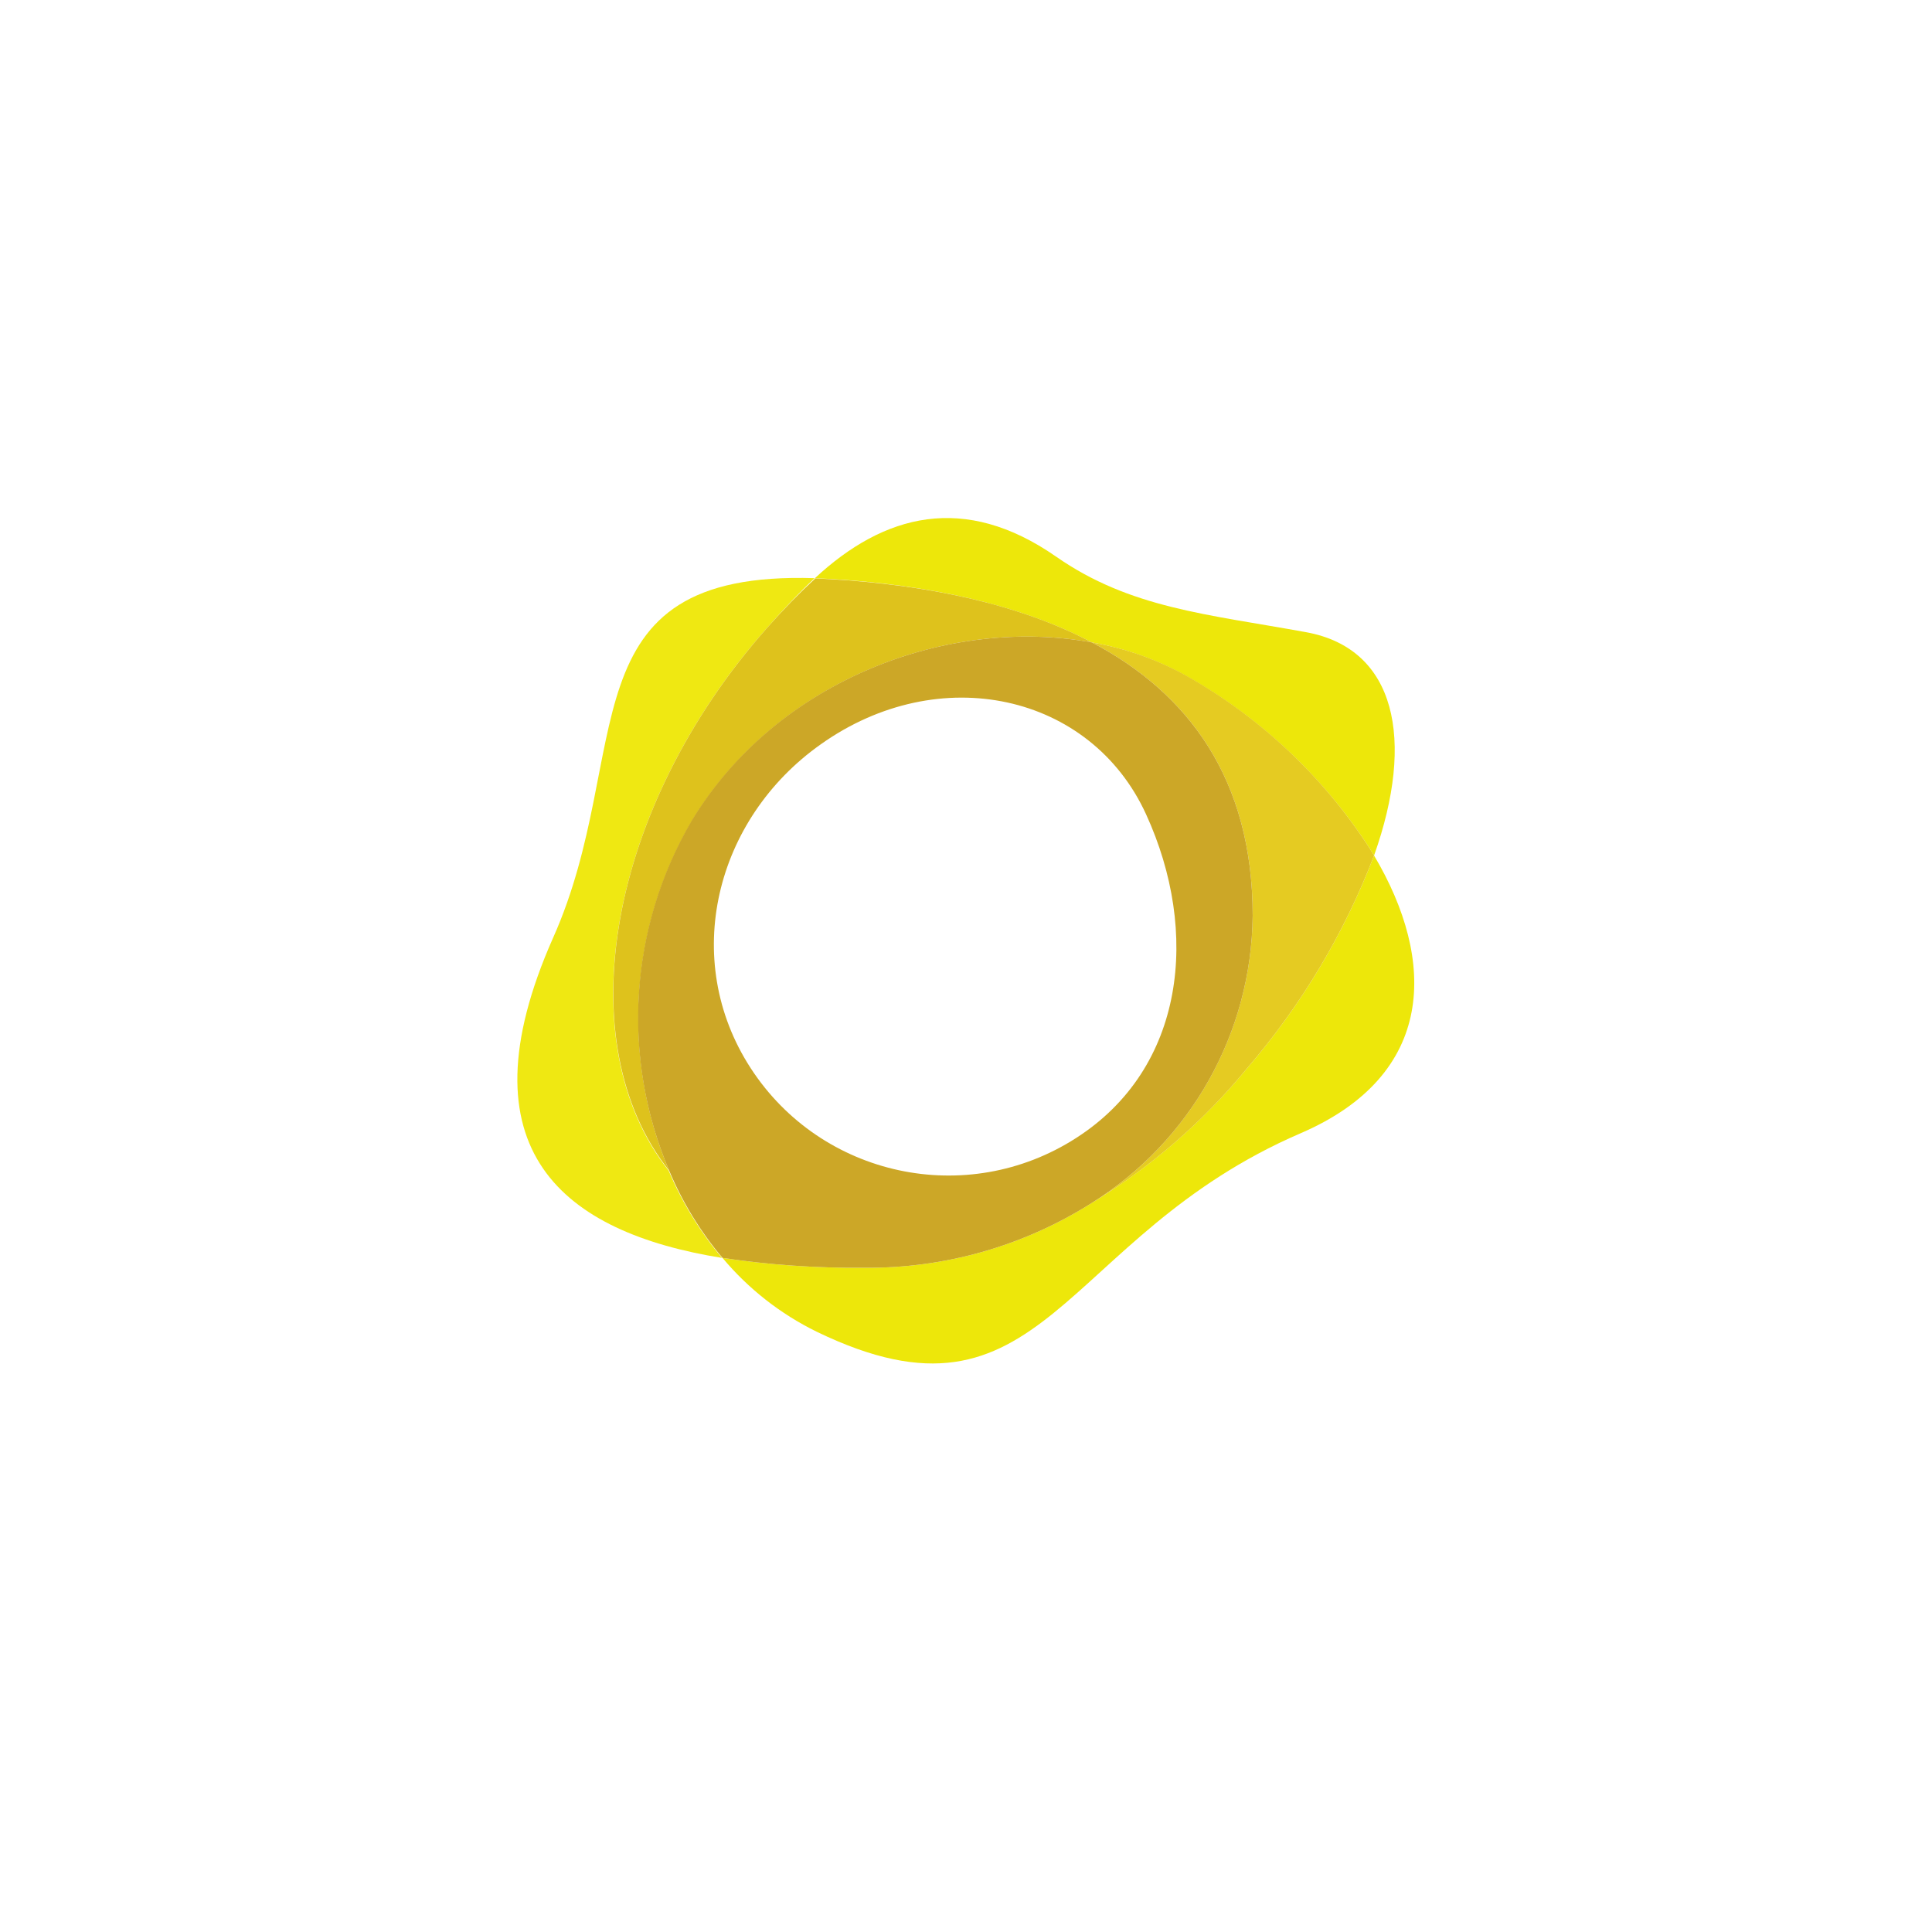
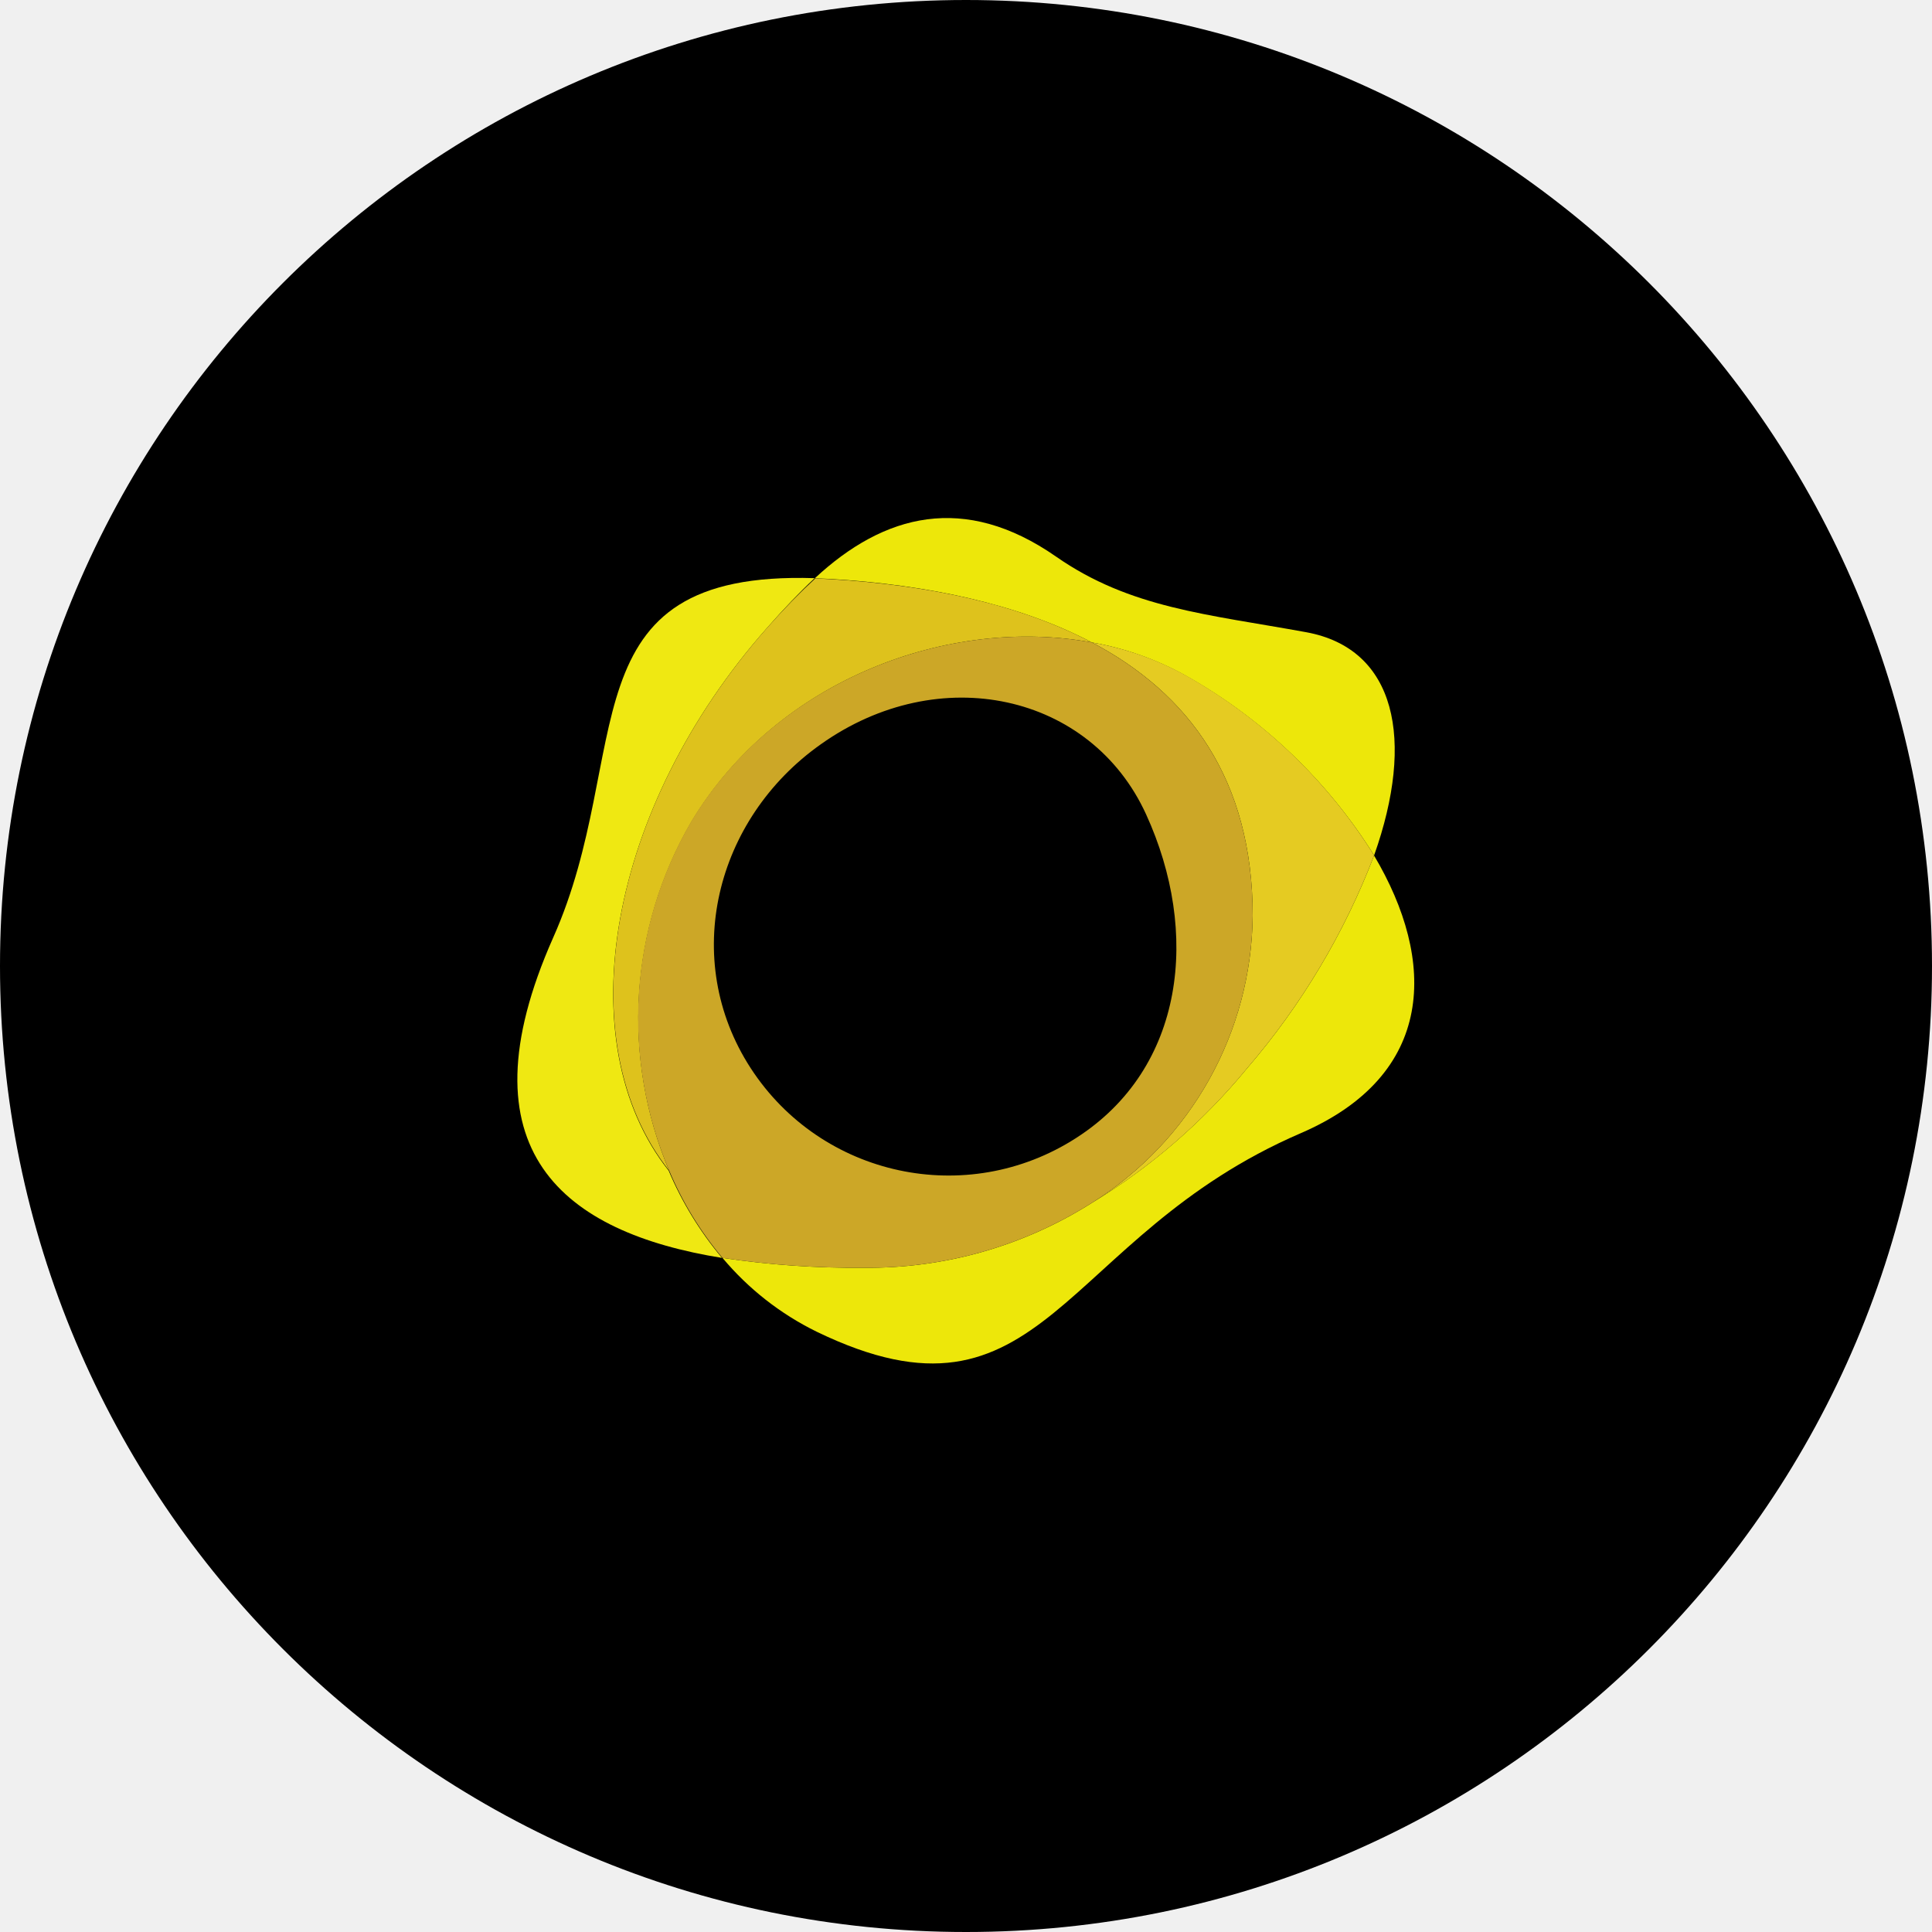
- <svg xmlns="http://www.w3.org/2000/svg" viewBox="0 0 71.98 71.98">
-   <style>
+ <svg xmlns="http://www.w3.org/2000/svg" viewBox="0 0 200 200">
+   <defs>
+     <clipPath id="c">
+       <circle cx="100" cy="100" r="100" />
+     </clipPath>
+   </defs>
+   <g clip-path="url(#c)">
+     <svg data-theme="dark" width="200" height="200" viewBox="0 0 71.98 71.98">
+       <style>
    .bg { fill: #fff; }
    @media (prefers-color-scheme: dark) {
      .bg { fill: #000; }
    }
    :root[data-theme="dark"] .bg,
    svg[data-theme="dark"] .bg { fill: #000; }
    :root[data-theme="light"] .bg,
    svg[data-theme="light"] .bg { fill: #fff; }
  </style>
-   <rect x="0" y="0" width="71.98" height="71.98" class="bg" />
-   <g transform="translate(15.12, 15.12) scale(0.58)">
-     <g transform="translate(7.198, 7.198) scale(0.8)">
-       <defs>
-         <mask id="mask" x="0" y="4.82" width="23.84" height="54.6" maskUnits="userSpaceOnUse">
-           <g id="mask-2">
-             <polygon id="path-1" points="0 4.82 23.84 4.82 23.84 59.42 0 59.42 0 4.82" style="fill:#fff;fill-rule:evenodd" />
-           </g>
-         </mask>
-       </defs>
-       <path id="Fill-1" d="M20,8.84c1.37-1.56,2.63-2.88,3.83-4-20.26-.65-14.36,14-21,28.87-7.6,17.14.9,23.67,13.56,25.71a27.56,27.56,0,0,1-4.28-7C3.94,42.09,7.25,23.26,20,8.84" style="fill:#efe812" />
-       <path id="Fill-4" d="M68.75,27.1A57.87,57.87,0,0,1,58.52,44.23,49.09,49.09,0,0,1,46.09,55a33.56,33.56,0,0,1-18.34,5.21,72.2,72.2,0,0,1-11.32-.79A23.14,23.14,0,0,0,24,65.35c18.32,8.86,19.47-7.59,38.85-15.94,10.88-4.69,10.92-13.85,5.89-22.31" style="fill:#ede70a" />
-       <path id="Fill-6" d="M46.09,10a24.07,24.07,0,0,1,7.56,2.68A42.17,42.17,0,0,1,68.75,27.1c3.3-9.3,1.76-16.6-5.45-17.92C55.36,7.73,49.16,7.26,43.2,3.1,35.86-2,29.42-.34,23.84,4.85l1.21.05c7.74.46,15.14,2,21,5.08" style="fill:#ede70a" />
-       <path id="Fill-8" d="M20,8.84C7.25,23.26,3.94,42.09,12.15,52.42a31.36,31.36,0,0,1,1.77-28C20.83,12.9,34.7,7.9,46.09,10c-5.9-3.12-13.3-4.62-21-5.08l-1.21-.06C22.64,6,21.38,7.28,20,8.84" style="fill:#dec21c" />
-       <path id="Fill-10" d="M53.65,12.66A24.07,24.07,0,0,0,46.09,10C53.85,14.08,59,21,59,31.94A27.53,27.53,0,0,1,46.09,55,48.89,48.89,0,0,0,58.52,44.23,57.87,57.87,0,0,0,68.75,27.1a42.17,42.17,0,0,0-15.1-14.44" style="fill:#e5cb22" />
-       <path id="Fill-12" d="M46.09,10C34.7,7.9,20.83,12.9,13.92,24.37a31.33,31.33,0,0,0-1.77,28.05,27.28,27.28,0,0,0,4.28,7,72.2,72.2,0,0,0,11.32.79A33.56,33.56,0,0,0,46.09,55,27.52,27.52,0,0,0,59,31.94C59,21,53.85,14.08,46.09,10m-1.28,39.8a18.94,18.94,0,0,1-26.12-5.62c-5.66-8.73-2.86-20,5.63-26,9.5-6.75,21.68-4.09,26.12,5.62,4.33,9.46,3.14,20.39-5.63,26" style="fill:#cca727" />
-     </g>
+       <rect x="0" y="0" width="71.98" height="71.98" class="bg" />
+       <g transform="translate(15.12, 15.12) scale(0.58)">
+         <g transform="translate(7.198, 7.198) scale(0.8)">
+           <defs>
+             <mask id="mask" x="0" y="4.82" width="23.84" height="54.6" maskUnits="userSpaceOnUse">
+               <g id="mask-2">
+                 <polygon id="path-1" points="0 4.82 23.84 4.82 23.84 59.42 0 59.42 0 4.82" style="fill:#fff;fill-rule:evenodd" />
+               </g>
+             </mask>
+           </defs>
+           <path id="Fill-1" d="M20,8.84c1.37-1.56,2.63-2.88,3.83-4-20.26-.65-14.36,14-21,28.87-7.6,17.14.9,23.67,13.56,25.71a27.56,27.56,0,0,1-4.28-7C3.94,42.09,7.25,23.26,20,8.84" style="fill:#efe812" />
+           <path id="Fill-4" d="M68.75,27.1A57.87,57.87,0,0,1,58.52,44.23,49.09,49.09,0,0,1,46.09,55a33.56,33.56,0,0,1-18.34,5.21,72.2,72.2,0,0,1-11.32-.79A23.14,23.14,0,0,0,24,65.35c18.32,8.86,19.47-7.59,38.85-15.94,10.88-4.69,10.92-13.85,5.89-22.31" style="fill:#ede70a" />
+           <path id="Fill-6" d="M46.09,10a24.07,24.07,0,0,1,7.56,2.68A42.17,42.17,0,0,1,68.75,27.1c3.3-9.3,1.76-16.6-5.45-17.92C55.36,7.73,49.16,7.26,43.2,3.1,35.86-2,29.42-.34,23.84,4.85l1.21.05c7.74.46,15.14,2,21,5.08" style="fill:#ede70a" />
+           <path id="Fill-8" d="M20,8.84C7.25,23.26,3.94,42.09,12.15,52.42a31.36,31.36,0,0,1,1.77-28C20.83,12.9,34.7,7.9,46.09,10c-5.9-3.12-13.3-4.62-21-5.08l-1.21-.06C22.64,6,21.38,7.28,20,8.84" style="fill:#dec21c" />
+           <path id="Fill-10" d="M53.65,12.66A24.07,24.07,0,0,0,46.09,10C53.85,14.08,59,21,59,31.94A27.53,27.53,0,0,1,46.09,55,48.89,48.89,0,0,0,58.52,44.23,57.87,57.87,0,0,0,68.75,27.1a42.17,42.17,0,0,0-15.1-14.44" style="fill:#e5cb22" />
+           <path id="Fill-12" d="M46.09,10C34.7,7.9,20.83,12.9,13.92,24.37a31.33,31.33,0,0,0-1.77,28.05,27.28,27.28,0,0,0,4.28,7,72.2,72.2,0,0,0,11.32.79A33.56,33.56,0,0,0,46.09,55,27.52,27.52,0,0,0,59,31.94C59,21,53.85,14.08,46.09,10m-1.28,39.8a18.94,18.94,0,0,1-26.12-5.62c-5.66-8.73-2.86-20,5.63-26,9.5-6.75,21.68-4.09,26.12,5.62,4.33,9.46,3.14,20.39-5.63,26" style="fill:#cca727" />
+         </g>
+       </g>
+     </svg>
  </g>
</svg>
